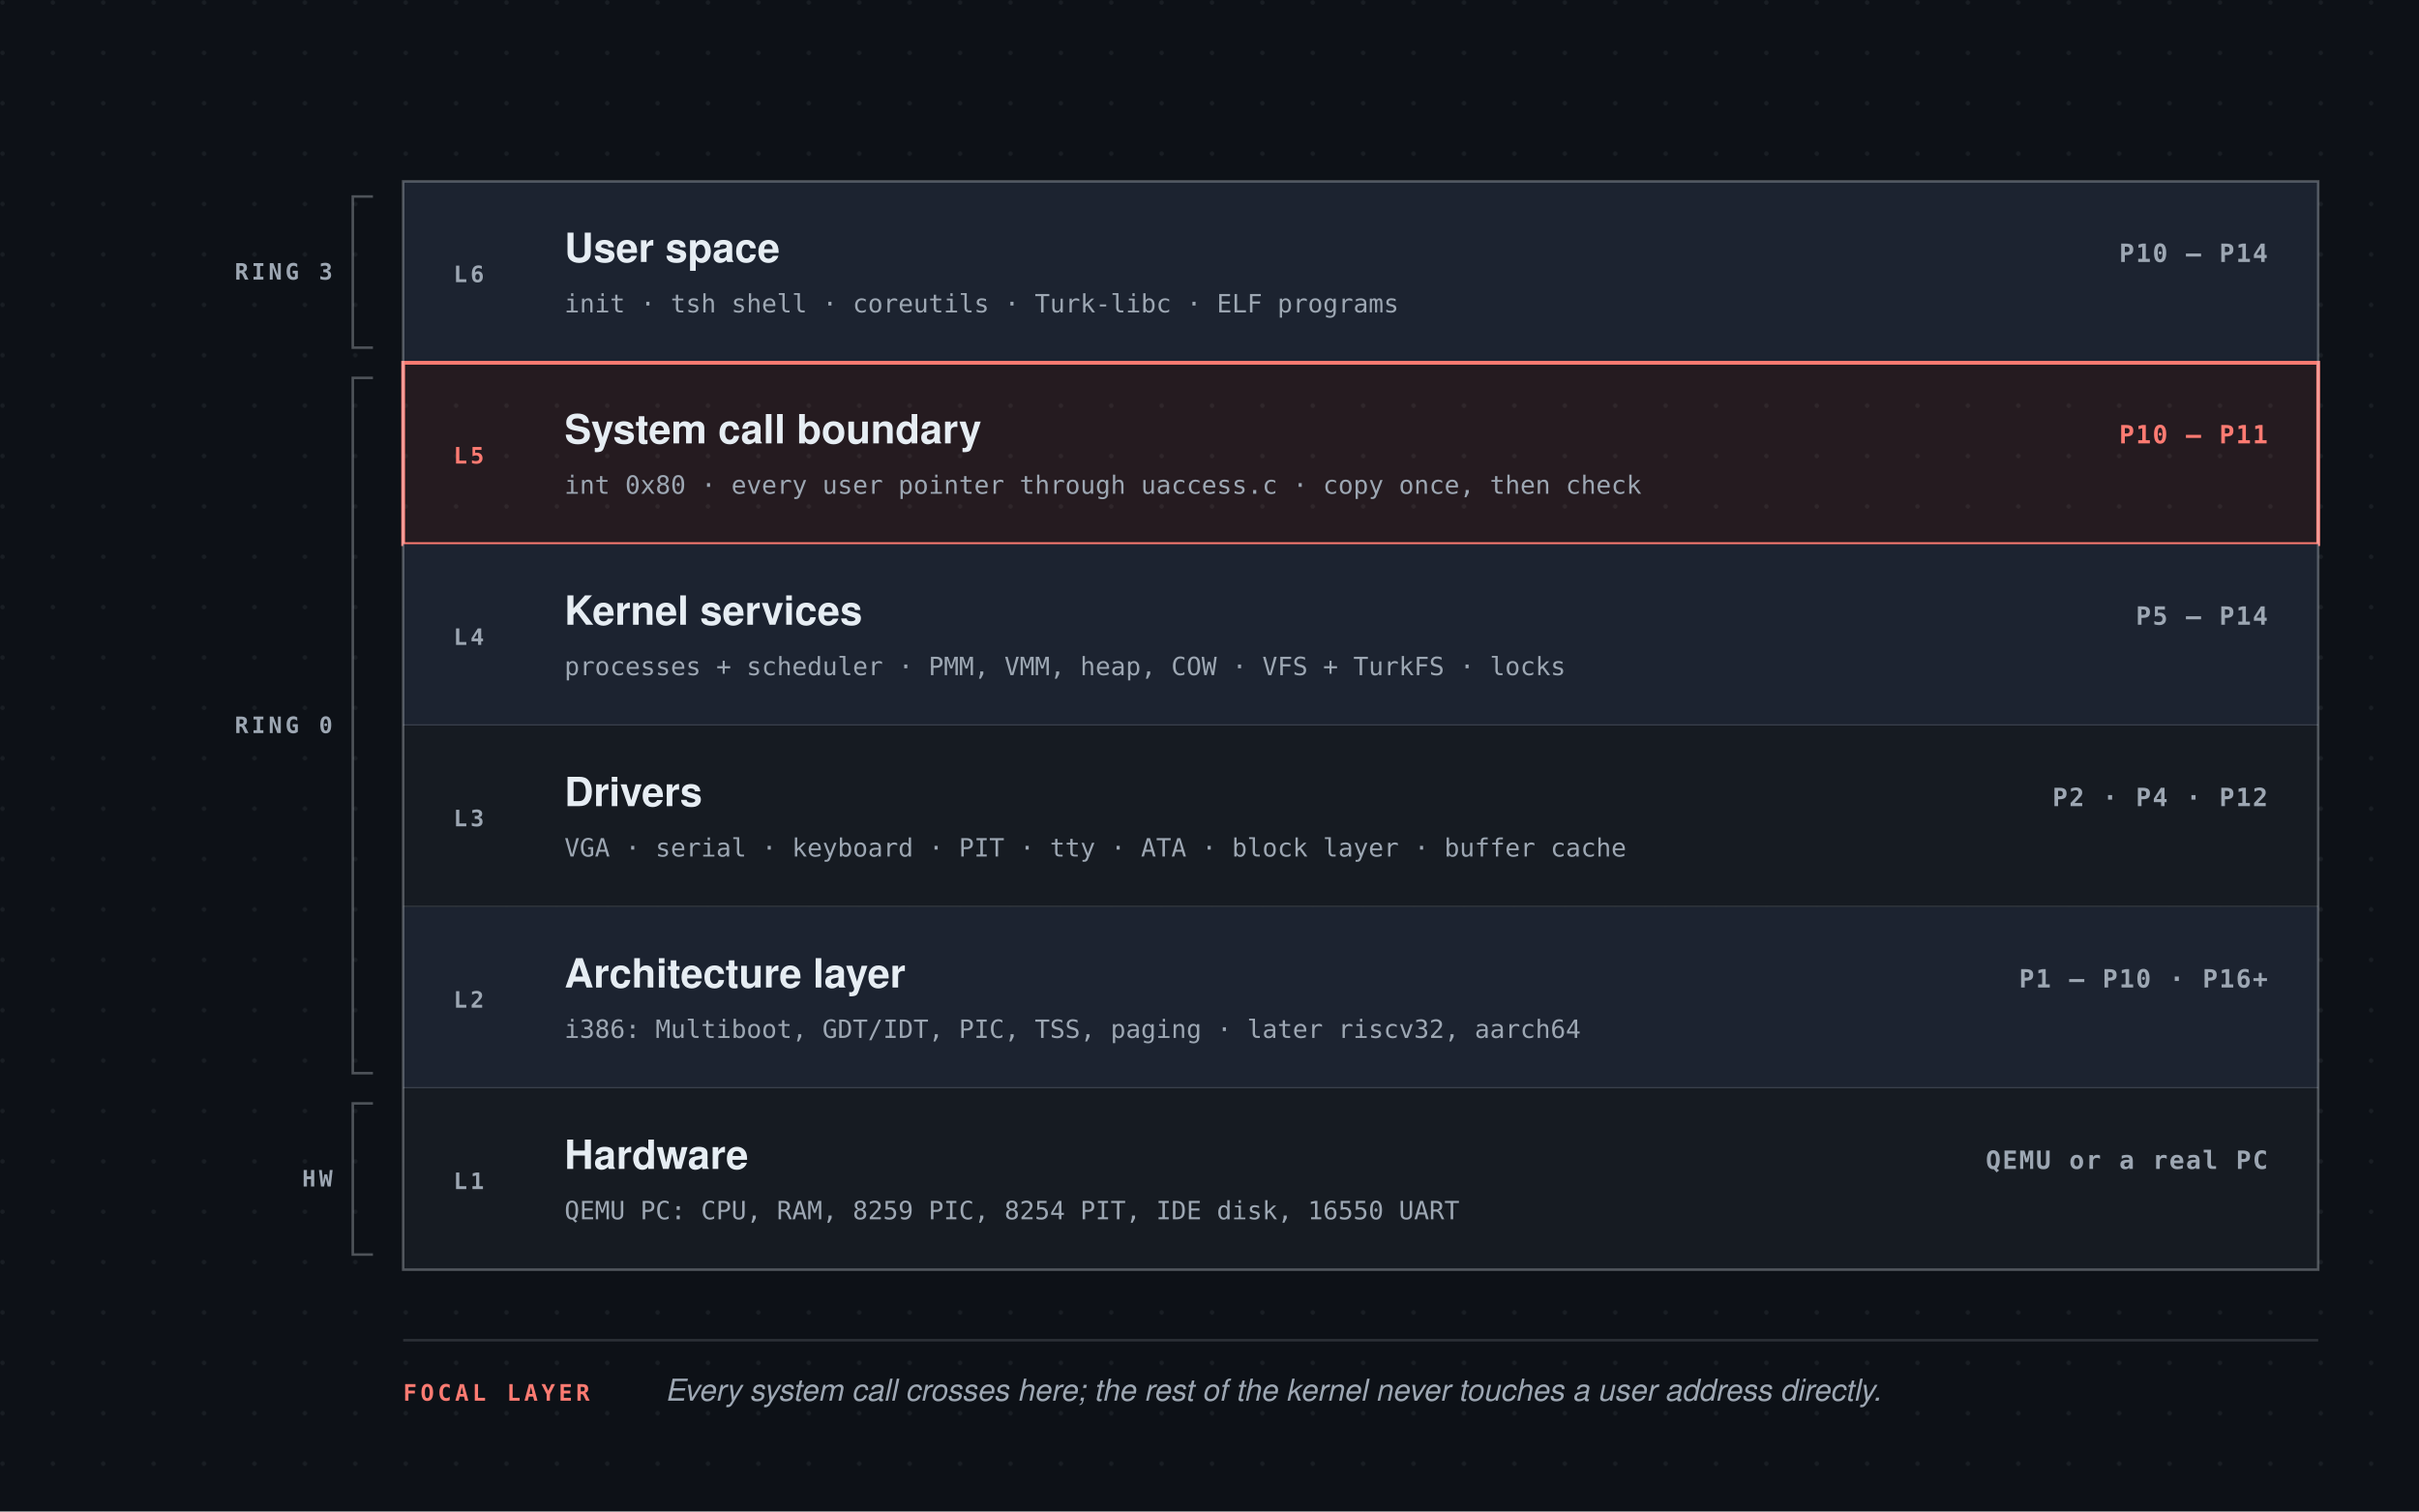
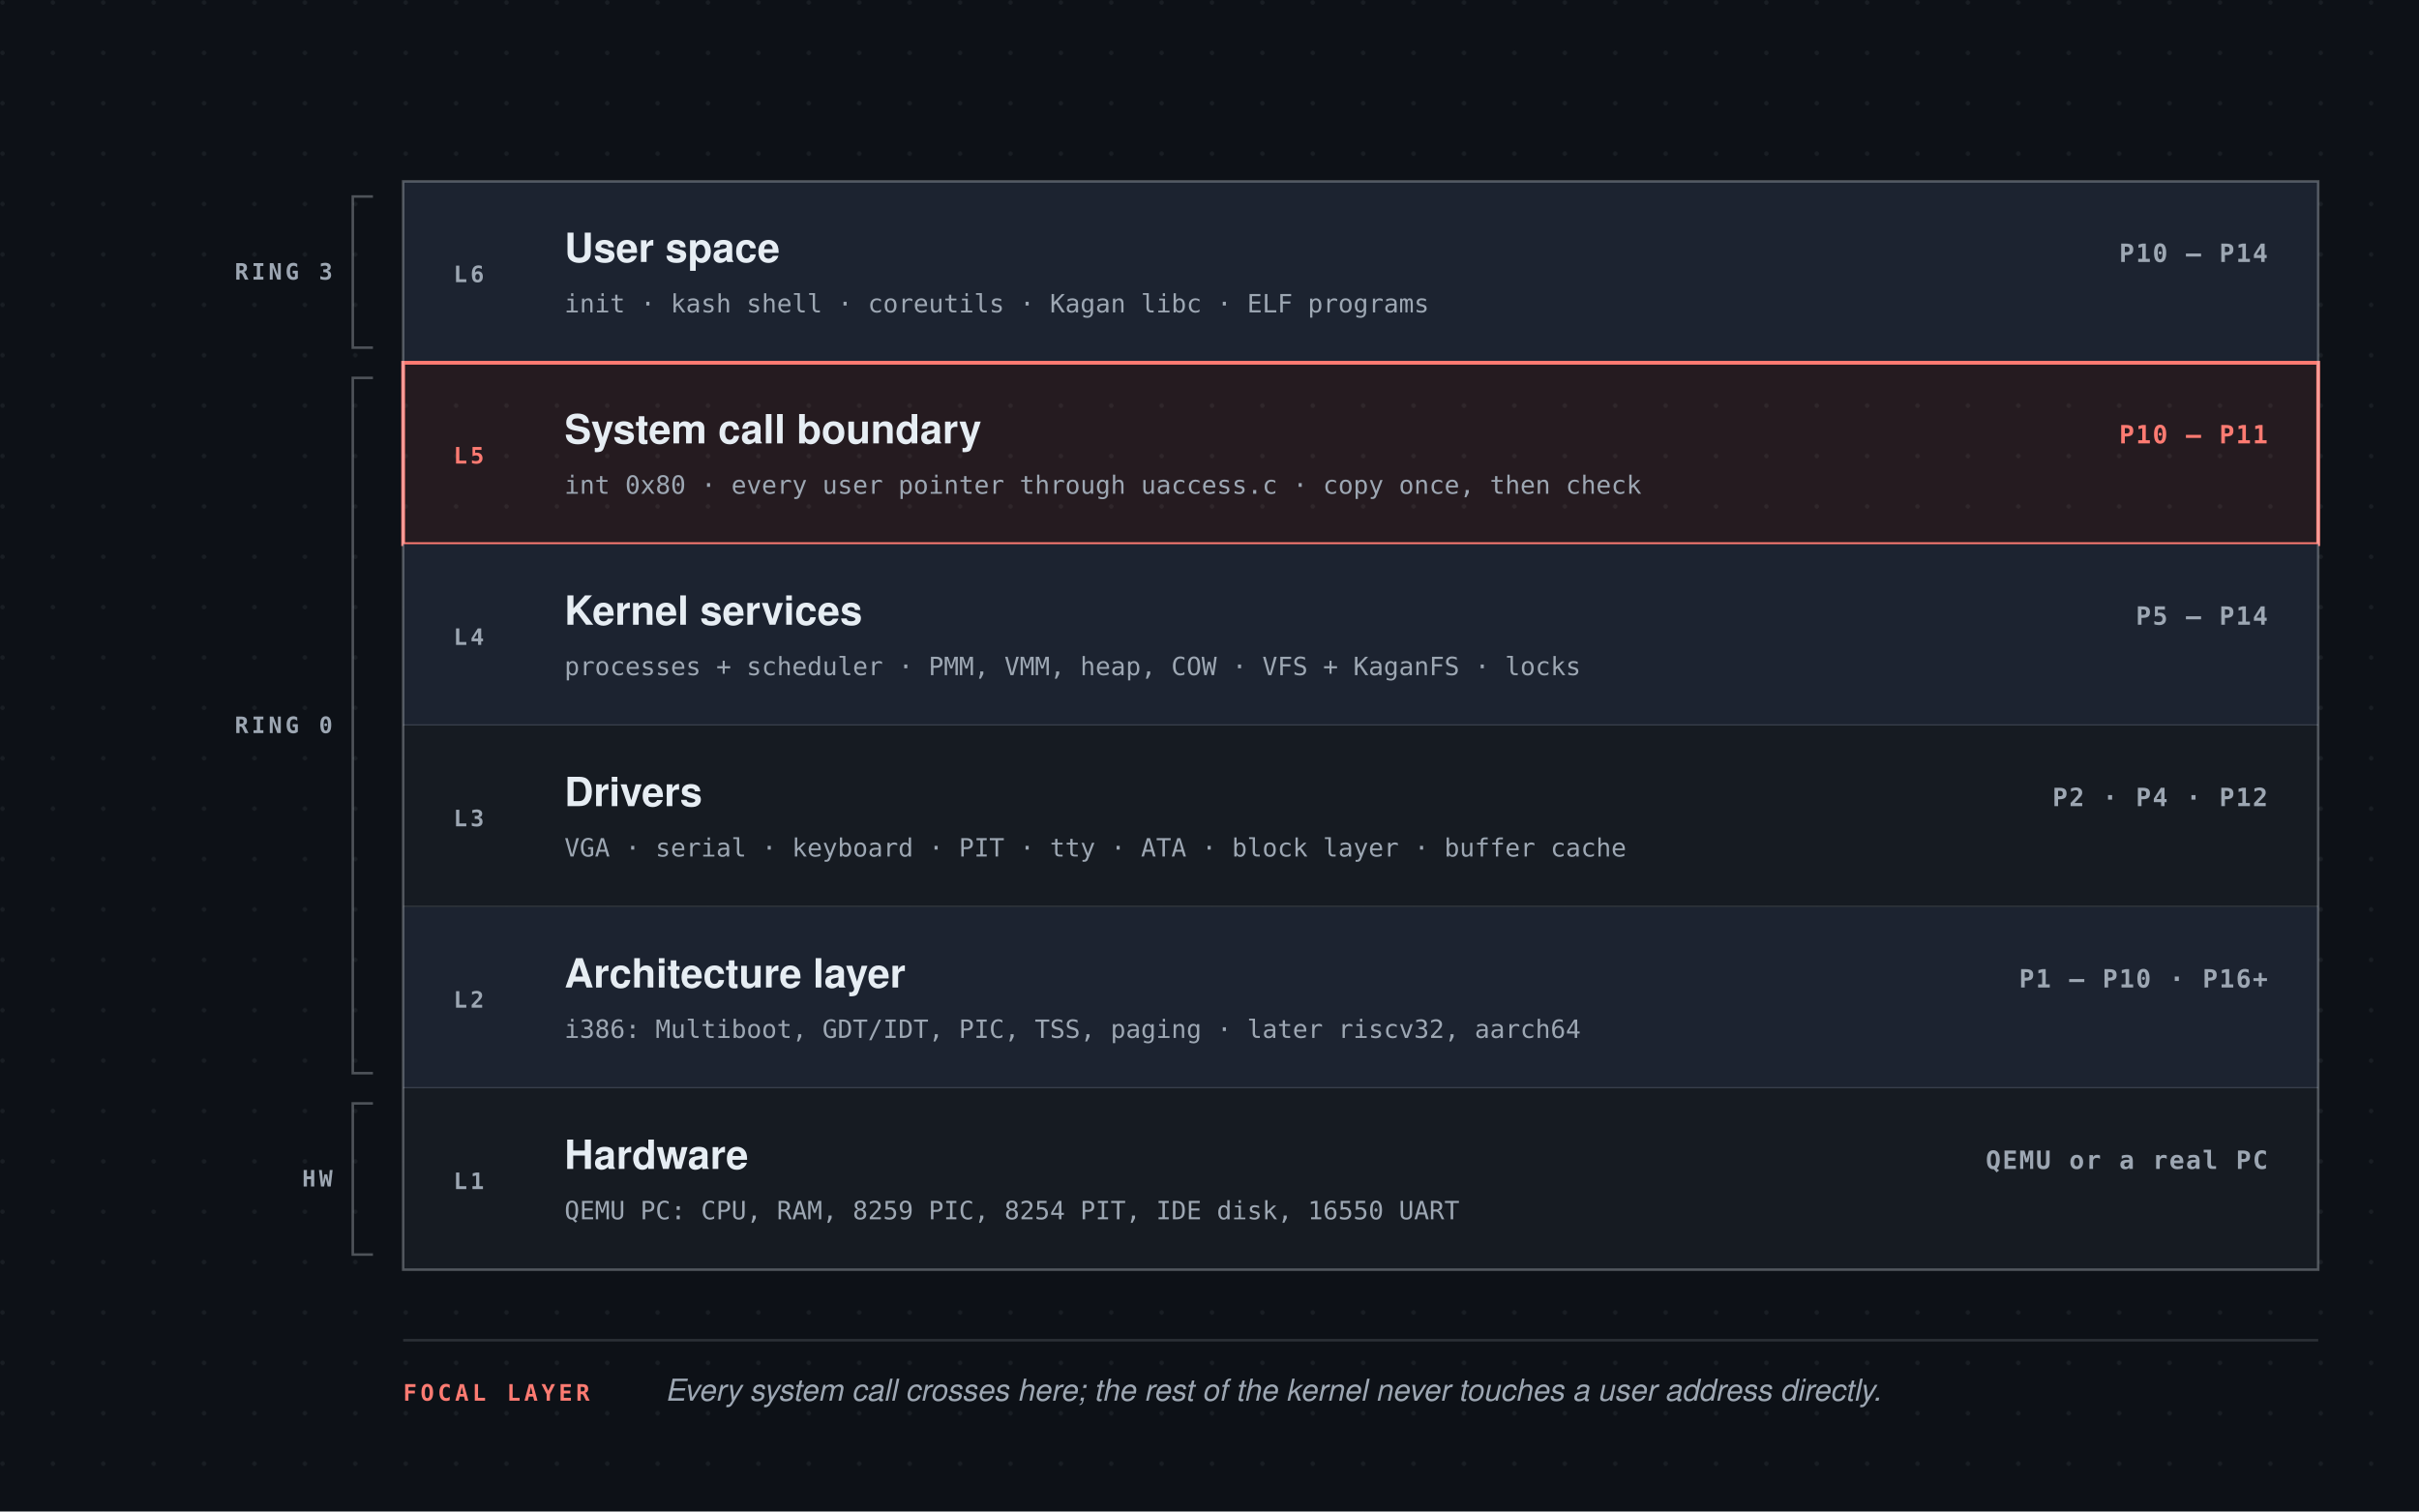
<svg xmlns="http://www.w3.org/2000/svg" viewBox="0 0 960 600" role="img" aria-labelledby="architecture-dark-title architecture-dark-desc" id="architecture-dark-root">
  <defs>
    <style>#architecture-dark-root { font-family: system-ui, -apple-system, 'Segoe UI', Helvetica, Arial, sans-serif; color: #E6EDF3; }
      #architecture-dark-root .wrap { overflow-x: auto; }
      #architecture-dark-root .wrap { overflow-x: visible; }</style>
    <pattern id="architecture-dark-architecture-dark-dots" width="20" height="20" patternUnits="userSpaceOnUse">
      <circle cx="1" cy="1" r="0.9" fill="#e6edf3" fill-opacity="0.06" />
    </pattern>
    <marker id="architecture-dark-architecture-dark-arrow" markerWidth="8" markerHeight="6" refX="7" refY="3" orient="auto">
      <polygon points="0 0, 8 3, 0 6" fill="#9DA7B3" />
    </marker>
    <marker id="architecture-dark-architecture-dark-arrow-accent" markerWidth="8" markerHeight="6" refX="7" refY="3" orient="auto">
      <polygon points="0 0, 8 3, 0 6" fill="#FF7B72" />
    </marker>
  </defs>
  <rect width="100%" height="100%" fill="#0D1117" />
  <rect width="100%" height="100%" fill="url(#architecture-dark-architecture-dark-dots)" />
  <rect x="160" y="72" width="760" height="72" fill="#1C2330" />
  <line x1="160" y1="144" x2="920" y2="144" stroke="#e6edf3" stroke-width="1" stroke-opacity="0.14" />
  <text x="180" y="112" fill="#9DA7B3" font-size="9" font-weight="600" font-family="ui-monospace, SFMono-Regular, Menlo, Consolas, monospace" text-anchor="start" letter-spacing="0.14em">L6</text>
  <text x="224" y="104" fill="#E6EDF3" font-size="16" font-weight="600" font-family="system-ui, -apple-system, 'Segoe UI', Helvetica, Arial, sans-serif" text-anchor="start">User space</text>
-   <text x="224" y="124" fill="#9DA7B3" font-size="10" font-weight="400" font-family="ui-monospace, SFMono-Regular, Menlo, Consolas, monospace" text-anchor="start">init · tsh shell · coreutils · Turk-libc · ELF programs</text>
+   <text x="224" y="124" fill="#9DA7B3" font-size="10" font-weight="400" font-family="ui-monospace, SFMono-Regular, Menlo, Consolas, monospace" text-anchor="start">init · kash shell · coreutils · Kagan libc · ELF programs</text>
  <text x="900" y="104" fill="#9DA7B3" font-size="10" font-weight="600" font-family="ui-monospace, SFMono-Regular, Menlo, Consolas, monospace" text-anchor="end" letter-spacing="0.06em">P10 – P14</text>
  <rect x="160" y="144" width="760" height="72" fill="#ff7b72" fill-opacity="0.10" />
  <rect x="160" y="144" width="760" height="72" fill="none" stroke="#FF7B72" stroke-width="1.5" />
  <text x="180" y="184" fill="#FF7B72" font-size="9" font-weight="600" font-family="ui-monospace, SFMono-Regular, Menlo, Consolas, monospace" text-anchor="start" letter-spacing="0.14em">L5</text>
  <text x="224" y="176" fill="#E6EDF3" font-size="16" font-weight="600" font-family="system-ui, -apple-system, 'Segoe UI', Helvetica, Arial, sans-serif" text-anchor="start">System call boundary</text>
  <text x="224" y="196" fill="#9DA7B3" font-size="10" font-weight="400" font-family="ui-monospace, SFMono-Regular, Menlo, Consolas, monospace" text-anchor="start">int 0x80 · every user pointer through uaccess.c · copy once, then check</text>
  <text x="900" y="176" fill="#FF7B72" font-size="10" font-weight="600" font-family="ui-monospace, SFMono-Regular, Menlo, Consolas, monospace" text-anchor="end" letter-spacing="0.06em">P10 – P11</text>
  <rect x="160" y="216" width="760" height="72" fill="#1C2330" />
  <line x1="160" y1="288" x2="920" y2="288" stroke="#e6edf3" stroke-width="1" stroke-opacity="0.14" />
  <text x="180" y="256" fill="#9DA7B3" font-size="9" font-weight="600" font-family="ui-monospace, SFMono-Regular, Menlo, Consolas, monospace" text-anchor="start" letter-spacing="0.14em">L4</text>
  <text x="224" y="248" fill="#E6EDF3" font-size="16" font-weight="600" font-family="system-ui, -apple-system, 'Segoe UI', Helvetica, Arial, sans-serif" text-anchor="start">Kernel services</text>
-   <text x="224" y="268" fill="#9DA7B3" font-size="10" font-weight="400" font-family="ui-monospace, SFMono-Regular, Menlo, Consolas, monospace" text-anchor="start">processes + scheduler · PMM, VMM, heap, COW · VFS + TurkFS · locks</text>
+   <text x="224" y="268" fill="#9DA7B3" font-size="10" font-weight="400" font-family="ui-monospace, SFMono-Regular, Menlo, Consolas, monospace" text-anchor="start">processes + scheduler · PMM, VMM, heap, COW · VFS + KaganFS · locks</text>
  <text x="900" y="248" fill="#9DA7B3" font-size="10" font-weight="600" font-family="ui-monospace, SFMono-Regular, Menlo, Consolas, monospace" text-anchor="end" letter-spacing="0.06em">P5 – P14</text>
  <rect x="160" y="288" width="760" height="72" fill="#161B22" />
  <line x1="160" y1="360" x2="920" y2="360" stroke="#e6edf3" stroke-width="1" stroke-opacity="0.14" />
  <text x="180" y="328" fill="#9DA7B3" font-size="9" font-weight="600" font-family="ui-monospace, SFMono-Regular, Menlo, Consolas, monospace" text-anchor="start" letter-spacing="0.14em">L3</text>
  <text x="224" y="320" fill="#E6EDF3" font-size="16" font-weight="600" font-family="system-ui, -apple-system, 'Segoe UI', Helvetica, Arial, sans-serif" text-anchor="start">Drivers</text>
  <text x="224" y="340" fill="#9DA7B3" font-size="10" font-weight="400" font-family="ui-monospace, SFMono-Regular, Menlo, Consolas, monospace" text-anchor="start">VGA · serial · keyboard · PIT · tty · ATA · block layer · buffer cache</text>
  <text x="900" y="320" fill="#9DA7B3" font-size="10" font-weight="600" font-family="ui-monospace, SFMono-Regular, Menlo, Consolas, monospace" text-anchor="end" letter-spacing="0.06em">P2 · P4 · P12</text>
  <rect x="160" y="360" width="760" height="72" fill="#1C2330" />
  <line x1="160" y1="432" x2="920" y2="432" stroke="#e6edf3" stroke-width="1" stroke-opacity="0.14" />
  <text x="180" y="400" fill="#9DA7B3" font-size="9" font-weight="600" font-family="ui-monospace, SFMono-Regular, Menlo, Consolas, monospace" text-anchor="start" letter-spacing="0.14em">L2</text>
  <text x="224" y="392" fill="#E6EDF3" font-size="16" font-weight="600" font-family="system-ui, -apple-system, 'Segoe UI', Helvetica, Arial, sans-serif" text-anchor="start">Architecture layer</text>
  <text x="224" y="412" fill="#9DA7B3" font-size="10" font-weight="400" font-family="ui-monospace, SFMono-Regular, Menlo, Consolas, monospace" text-anchor="start">i386: Multiboot, GDT/IDT, PIC, TSS, paging · later riscv32, aarch64</text>
  <text x="900" y="392" fill="#9DA7B3" font-size="10" font-weight="600" font-family="ui-monospace, SFMono-Regular, Menlo, Consolas, monospace" text-anchor="end" letter-spacing="0.06em">P1 – P10 · P16+</text>
  <rect x="160" y="432" width="760" height="72" fill="#161B22" />
  <text x="180" y="472" fill="#9DA7B3" font-size="9" font-weight="600" font-family="ui-monospace, SFMono-Regular, Menlo, Consolas, monospace" text-anchor="start" letter-spacing="0.14em">L1</text>
  <text x="224" y="464" fill="#E6EDF3" font-size="16" font-weight="600" font-family="system-ui, -apple-system, 'Segoe UI', Helvetica, Arial, sans-serif" text-anchor="start">Hardware</text>
  <text x="224" y="484" fill="#9DA7B3" font-size="10" font-weight="400" font-family="ui-monospace, SFMono-Regular, Menlo, Consolas, monospace" text-anchor="start">QEMU PC: CPU, RAM, 8259 PIC, 8254 PIT, IDE disk, 16550 UART</text>
  <text x="900" y="464" fill="#9DA7B3" font-size="10" font-weight="600" font-family="ui-monospace, SFMono-Regular, Menlo, Consolas, monospace" text-anchor="end" letter-spacing="0.06em">QEMU or a real PC</text>
  <rect x="160" y="72" width="760" height="432" fill="none" stroke="#e6edf3" stroke-width="1" stroke-opacity="0.30" />
  <path d="M 148 78 H 140 V 138 H 148" fill="none" stroke="#e6edf3" stroke-width="1" stroke-opacity="0.30" />
  <text x="132" y="111" fill="#9DA7B3" font-size="9" font-weight="600" font-family="ui-monospace, SFMono-Regular, Menlo, Consolas, monospace" text-anchor="end" letter-spacing="0.14em">RING 3</text>
  <path d="M 148 150 H 140 V 426 H 148" fill="none" stroke="#e6edf3" stroke-width="1" stroke-opacity="0.30" />
  <text x="132" y="291" fill="#9DA7B3" font-size="9" font-weight="600" font-family="ui-monospace, SFMono-Regular, Menlo, Consolas, monospace" text-anchor="end" letter-spacing="0.14em">RING 0</text>
  <path d="M 148 438 H 140 V 498 H 148" fill="none" stroke="#e6edf3" stroke-width="1" stroke-opacity="0.30" />
  <text x="132" y="471" fill="#9DA7B3" font-size="9" font-weight="600" font-family="ui-monospace, SFMono-Regular, Menlo, Consolas, monospace" text-anchor="end" letter-spacing="0.14em">HW</text>
  <line x1="160" y1="532" x2="920" y2="532" stroke="#e6edf3" stroke-width="1" stroke-opacity="0.14" />
  <text x="160" y="556" fill="#FF7B72" font-size="9" font-weight="600" font-family="ui-monospace, SFMono-Regular, Menlo, Consolas, monospace" text-anchor="start" letter-spacing="0.16em">FOCAL LAYER</text>
  <text x="264" y="556" fill="#9DA7B3" font-size="12" font-weight="400" font-family="system-ui, -apple-system, 'Segoe UI', Helvetica, Arial, sans-serif" text-anchor="start" font-style="italic">Every system call crosses here; the rest of the kernel never touches a user address directly.</text>
</svg>
